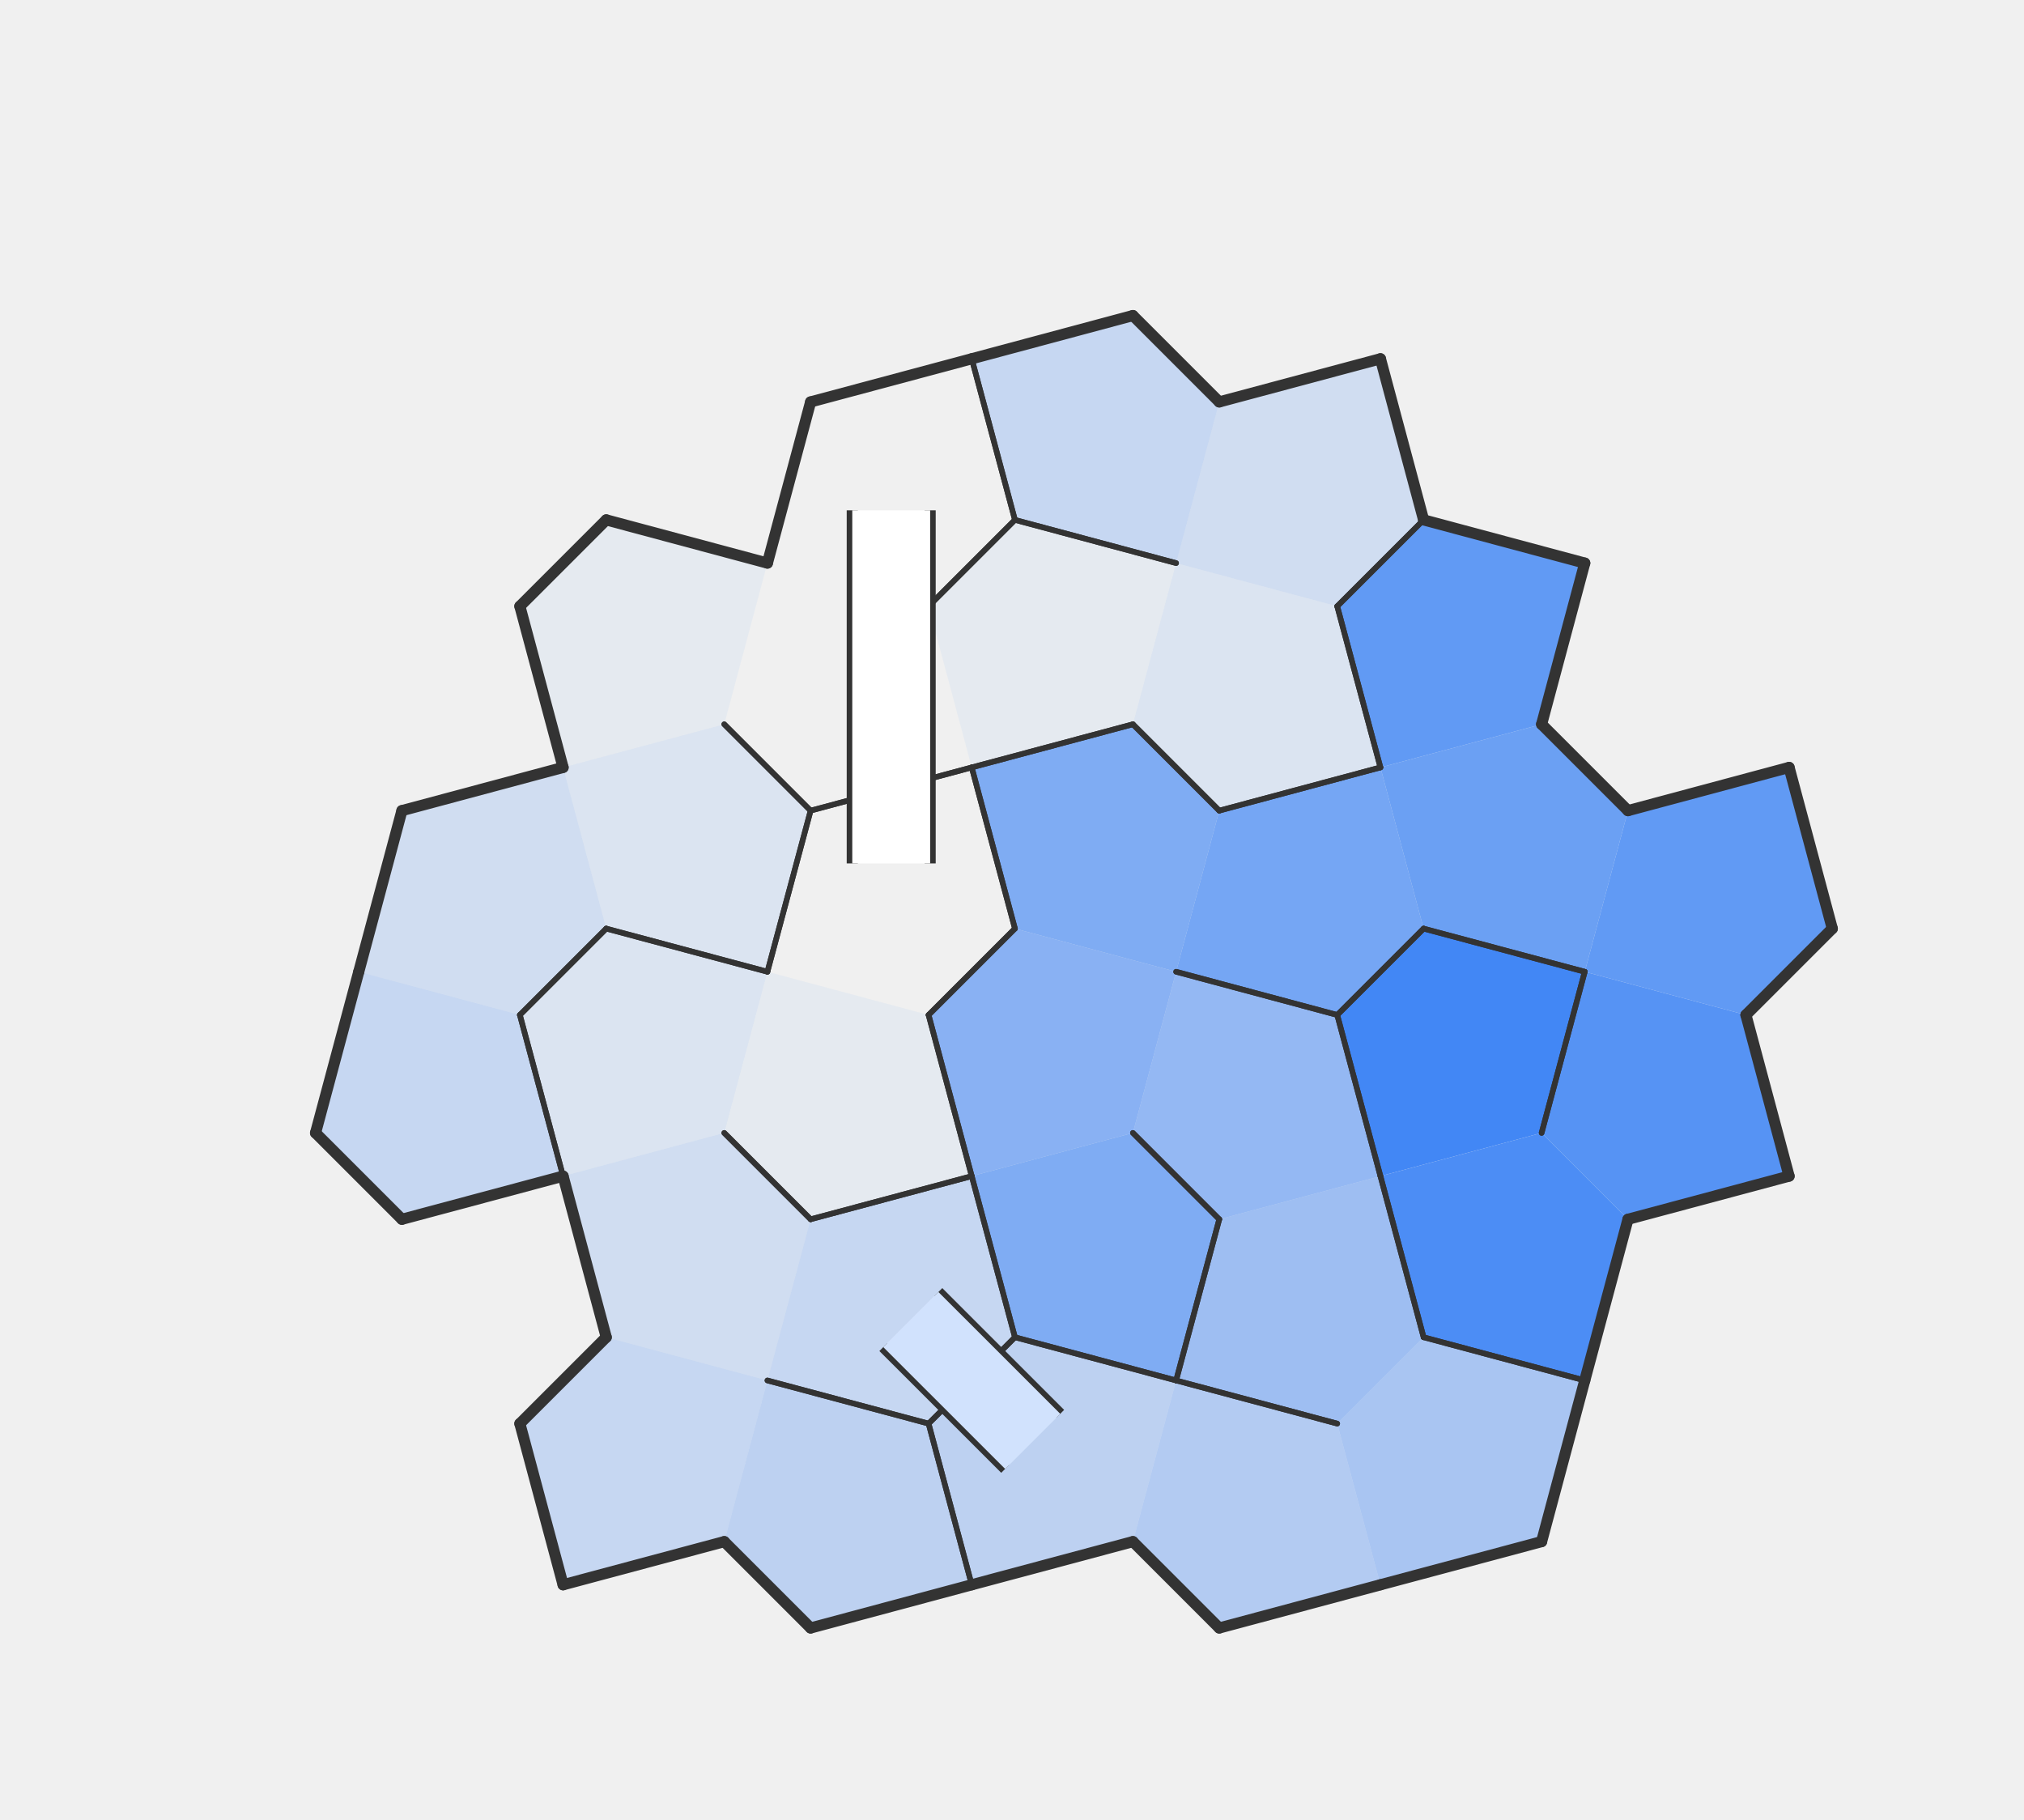
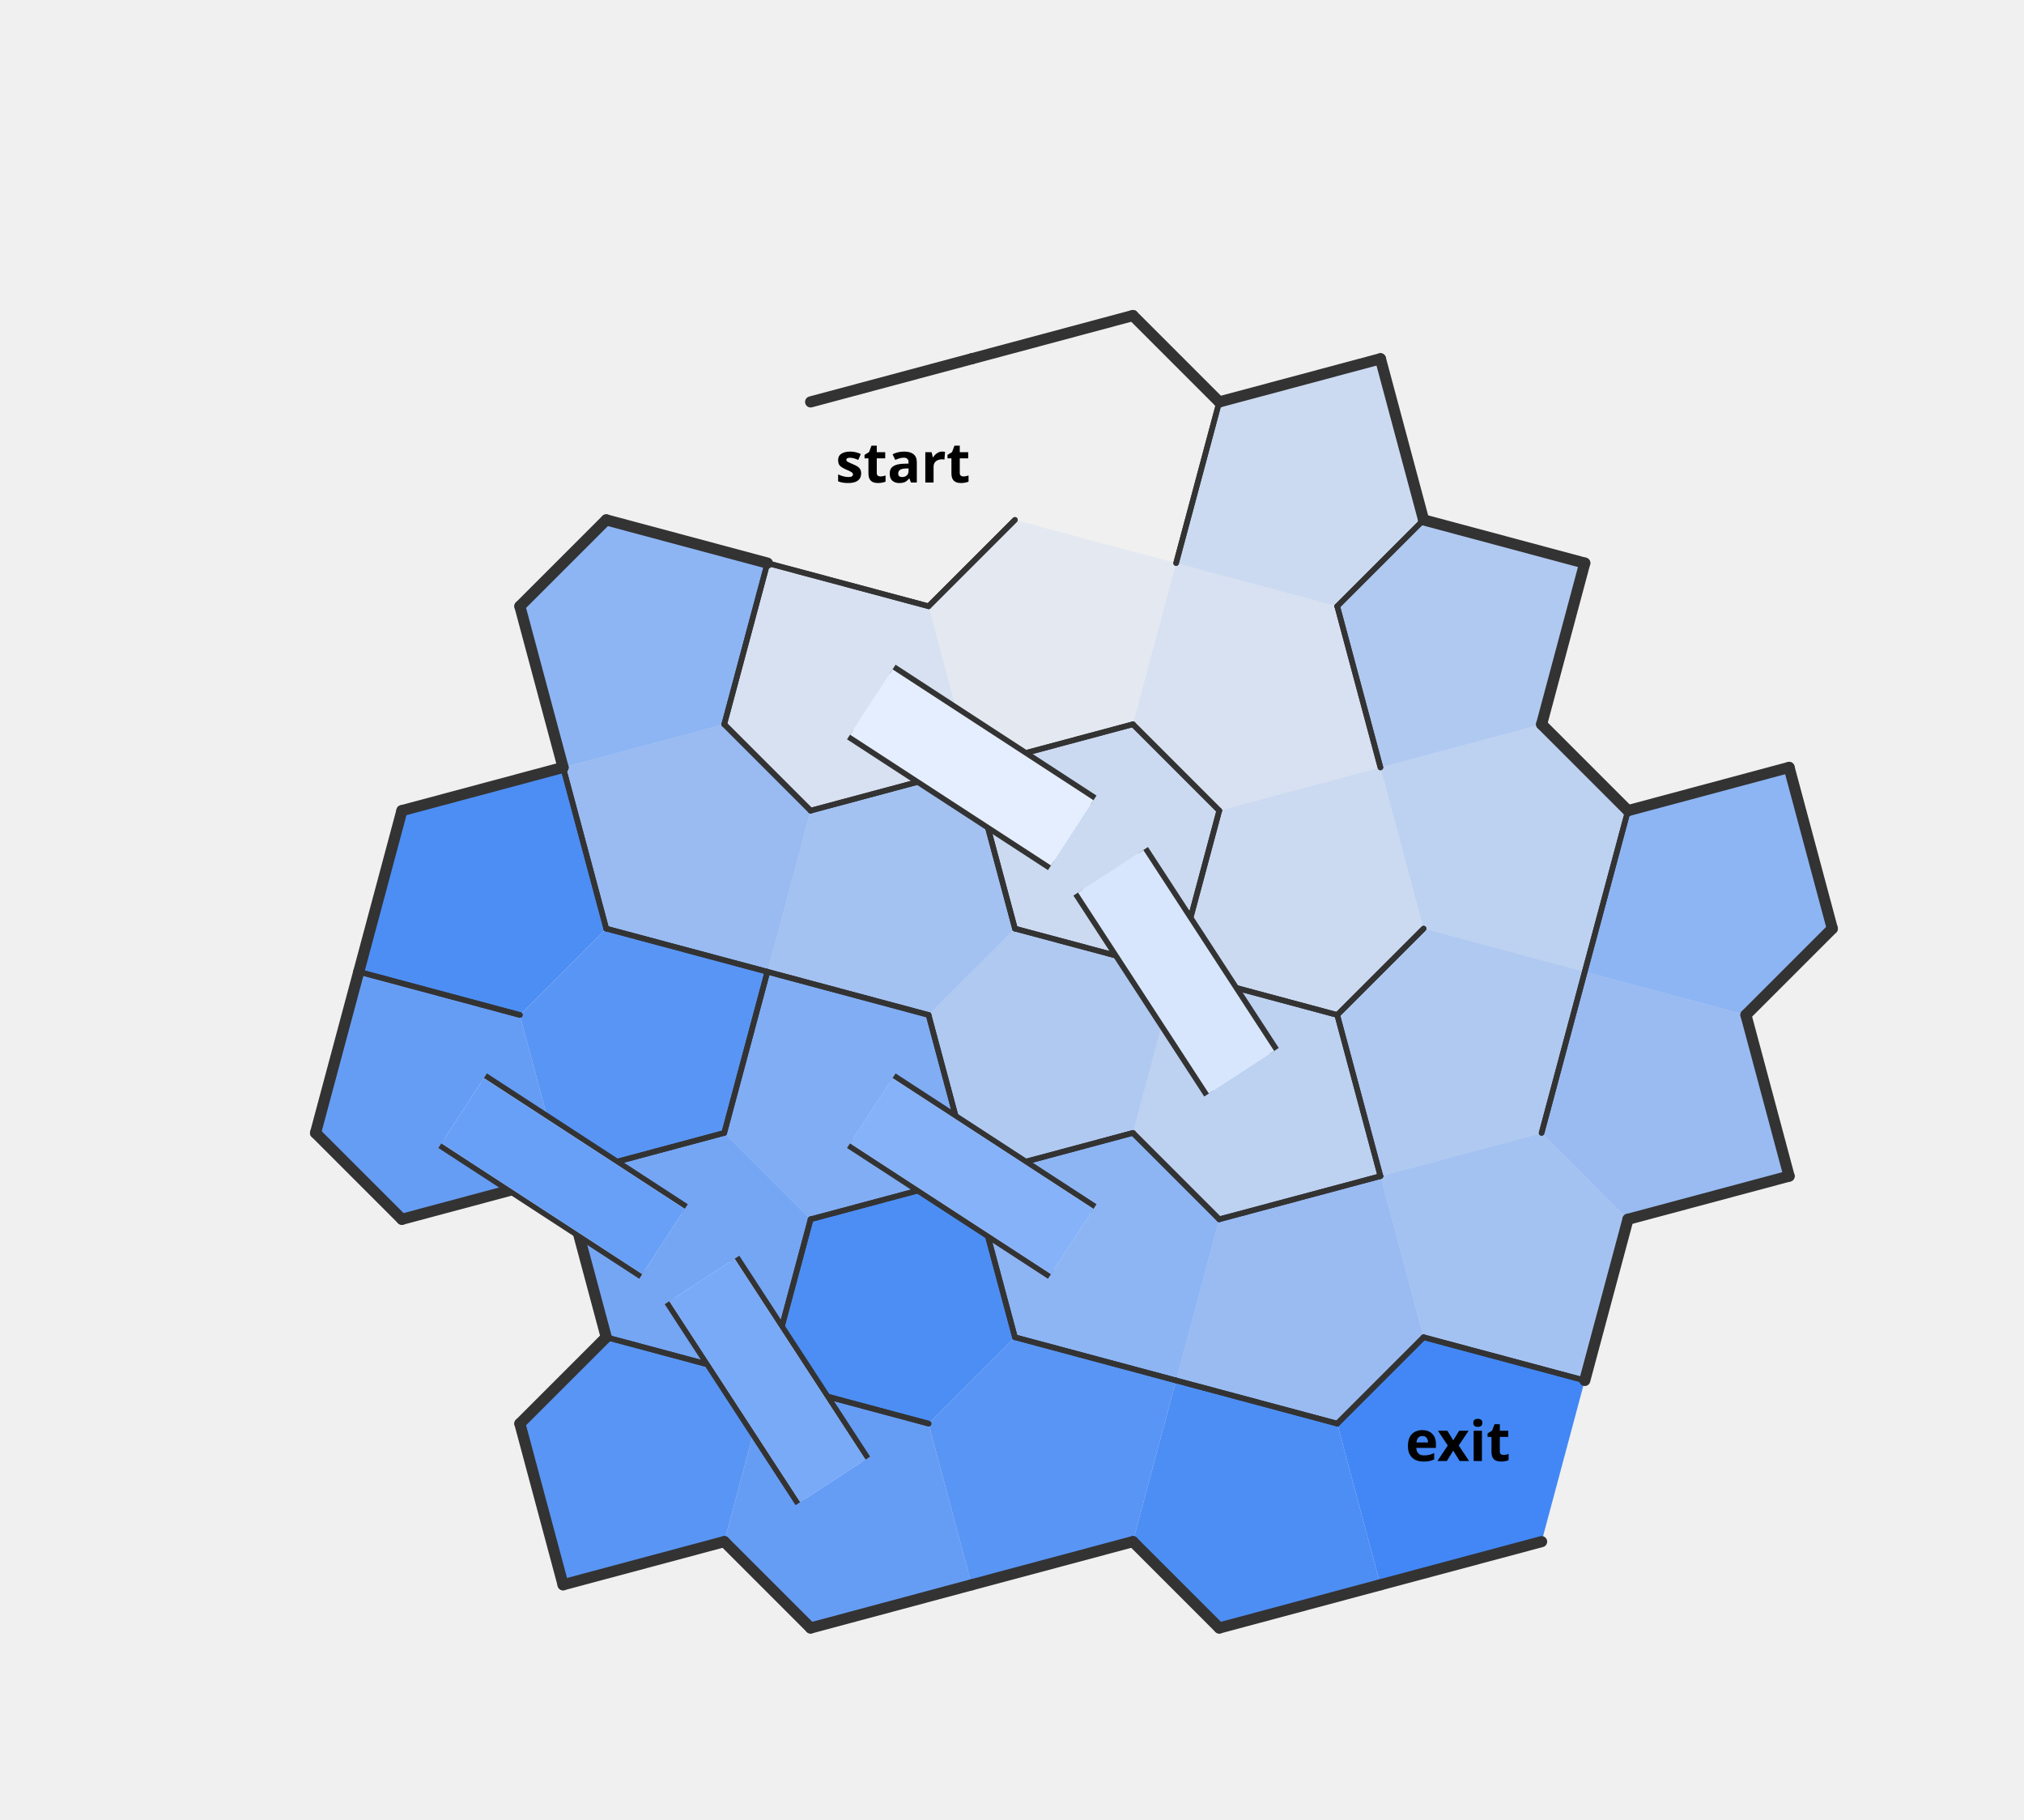
<svg xmlns="http://www.w3.org/2000/svg" xmlns:xlink="http://www.w3.org/1999/xlink" width="363.94" height="327.2" version="1.1">
  <defs>
    <style>
                    .nwc {
                        stroke: #333;
                        fill: transparent;
                        stroke-width: 1;
                        stroke-linecap: round;
                        stroke-linejoin: round;
                    }
                    .bwc {
                        stroke: #333;
                        fill: transparent;
                        stroke-width: 2;
                        stroke-linecap: round;
                        stroke-linejoin: round;
                    }
                    .nwibc {
                        fill: transparent;
                        stroke: #333;
                        stroke-width: 10;
                        stroke-linecap: round;
                        stroke-linejoin: round;
                    }
                    .nwifc {
                        stroke: white;
                        stroke-width: 8;
                        stroke-linecap: round;
                        stroke-linejoin: round;
                    }
                    .bwibc {
                        stroke: #333;
                        fill: transparent;
                        stroke-width: 10;
                        stroke-linecap: round;
                        stroke-linejoin: round;
                    }
                    .bwifc {
                        stroke: white;
                        fill: transparent;
                        stroke-width: 4;
                        stroke-linecap: round;
                        stroke-linejoin: round;
                    }
                    .nwbc {
                        stroke: #333;
                        fill: transparent;
                        stroke-width: 2;
                        //stroke-linecap: round;
                        //stroke-linejoin: round;
                    }
                    .pc {
                        stroke: transparent;
                        stroke-width: 0;
                        fill: purple;
                        fill-opacity: 0.4;
                    }
                    .pac {
                        stroke: transparent;
                        stroke-width: 0;
                        fill: purple;
                        fill-opacity: 0.0;
                    }
                    .lc {
                        stroke: transparent;
                        stroke-width: 0;
                        fill: #70361f;
                        fill-opacity: 0.2;
                    }
                    .cdc {
                        stroke: transparent;
                        stroke-width: 0;
                        fill: #4287f5;
                    }
                    .cc {
                        stroke: transparent;
                        stroke-width: 0;
                        fill: white;
                    }
                </style>
  </defs>
  <rect width="100%" height="100%" fill="transparent" />
  <path d="M 166.97 109.01 L 137.99 101.25 L 145.76 72.27 L 174.73 64.51 L 182.5 93.48" class="cdc" fill-opacity="0" />
-   <path d="M 166.97 182.5 L 137.99 174.73 L 145.76 145.76 L 174.73 137.99 L 182.5 166.97" class="cdc" fill-opacity="0" />
-   <path d="M 130.23 130.23 L 137.99 101.25 L 166.97 109.01 L 174.73 137.99 L 145.76 145.76" class="cdc" fill-opacity="0" />
-   <path d="M 130.23 203.71 L 137.99 174.73 L 166.97 182.5 L 174.73 211.48 L 145.76 219.24" class="cdc" fill-opacity="0.06" />
-   <path d="M 109.01 93.48 L 137.99 101.25 L 130.23 130.23 L 101.25 137.99 L 93.48 109.01" class="cdc" fill-opacity="0.06" />
-   <path d="M 182.5 93.48 L 211.48 101.25 L 203.71 130.23 L 174.73 137.99 L 166.97 109.01" class="cdc" fill-opacity="0.06" />
-   <path d="M 109.01 166.97 L 137.99 174.73 L 130.23 203.71 L 101.25 211.48 L 93.48 182.5" class="cdc" fill-opacity="0.12" />
-   <path d="M 145.76 145.76 L 137.99 174.73 L 109.01 166.97 L 101.25 137.99 L 130.23 130.23" class="cdc" fill-opacity="0.12" />
-   <path d="M 203.71 130.23 L 211.48 101.25 L 240.45 109.01 L 248.22 137.99 L 219.24 145.76" class="cdc" fill-opacity="0.12" />
-   <path d="M 145.76 219.24 L 137.99 248.22 L 109.01 240.45 L 101.25 211.48 L 130.23 203.71" class="cdc" fill-opacity="0.18" />
-   <path d="M 93.48 182.5 L 64.51 174.73 L 72.27 145.76 L 101.25 137.99 L 109.01 166.97" class="cdc" fill-opacity="0.18" />
-   <path d="M 240.45 109.01 L 211.48 101.25 L 219.24 72.27 L 248.22 64.51 L 255.98 93.48" class="cdc" fill-opacity="0.18" />
-   <path d="M 166.97 255.98 L 137.99 248.22 L 145.76 219.24 L 174.73 211.48 L 182.5 240.45" class="cdc" fill-opacity="0.24" />
-   <path d="M 109.01 240.45 L 137.99 248.22 L 130.23 277.2 L 101.25 284.96 L 93.48 255.98" class="cdc" fill-opacity="0.24" />
-   <path d="M 56.74 203.71 L 64.51 174.73 L 93.48 182.5 L 101.25 211.48 L 72.27 219.24" class="cdc" fill-opacity="0.24" />
-   <path d="M 219.24 72.27 L 211.48 101.25 L 182.5 93.48 L 174.73 64.51 L 203.71 56.74" class="cdc" fill-opacity="0.24" />
-   <path d="M 182.5 240.45 L 211.48 248.22 L 203.71 277.2 L 174.73 284.96 L 166.97 255.98" class="cdc" fill-opacity="0.29" />
-   <path d="M 130.23 277.2 L 137.99 248.22 L 166.97 255.98 L 174.73 284.96 L 145.76 292.73" class="cdc" fill-opacity="0.29" />
-   <path d="M 203.71 277.2 L 211.48 248.22 L 240.45 255.98 L 248.22 284.96 L 219.24 292.73" class="cdc" fill-opacity="0.35" />
-   <path d="M 255.98 240.45 L 284.96 248.22 L 277.2 277.2 L 248.22 284.96 L 240.45 255.98" class="cdc" fill-opacity="0.41" />
-   <path d="M 240.45 255.98 L 211.48 248.22 L 219.24 219.24 L 248.22 211.48 L 255.98 240.45" class="cdc" fill-opacity="0.47" />
-   <path d="M 203.71 203.71 L 211.48 174.73 L 240.45 182.5 L 248.22 211.48 L 219.24 219.24" class="cdc" fill-opacity="0.53" />
-   <path d="M 182.5 166.97 L 211.48 174.73 L 203.71 203.71 L 174.73 211.48 L 166.97 182.5" class="cdc" fill-opacity="0.59" />
-   <path d="M 219.24 145.76 L 211.48 174.73 L 182.5 166.97 L 174.73 137.99 L 203.71 130.23" class="cdc" fill-opacity="0.65" />
-   <path d="M 219.24 219.24 L 211.48 248.22 L 182.5 240.45 L 174.73 211.48 L 203.71 203.71" class="cdc" fill-opacity="0.65" />
-   <path d="M 240.45 182.5 L 211.48 174.73 L 219.24 145.76 L 248.22 137.99 L 255.98 166.97" class="cdc" fill-opacity="0.71" />
-   <path d="M 292.73 145.76 L 284.96 174.73 L 255.98 166.97 L 248.22 137.99 L 277.2 130.23" class="cdc" fill-opacity="0.76" />
-   <path d="M 313.94 182.5 L 284.96 174.73 L 292.73 145.76 L 321.7 137.99 L 329.47 166.97" class="cdc" fill-opacity="0.82" />
-   <path d="M 255.98 93.48 L 284.96 101.25 L 277.2 130.23 L 248.22 137.99 L 240.45 109.01" class="cdc" fill-opacity="0.82" />
-   <path d="M 277.2 203.71 L 284.96 174.73 L 313.94 182.5 L 321.7 211.48 L 292.73 219.24" class="cdc" fill-opacity="0.88" />
-   <path d="M 292.73 219.24 L 284.96 248.22 L 255.98 240.45 L 248.22 211.48 L 277.2 203.71" class="cdc" fill-opacity="0.94" />
-   <path d="M 255.98 166.97 L 284.96 174.73 L 277.2 203.71 L 248.22 211.48 L 240.45 182.5" class="cdc" fill-opacity="1" />
+   <path d="M 219.24 72.27 L 211.48 101.25 L 182.5 93.48 L 174.73 64.51 L 203.71 56.74" class="cdc" fill-opacity="0" />
+   <path d="M 182.5 93.48 L 211.48 101.25 L 203.71 130.23 L 174.73 137.99 L 166.97 109.01" class="cdc" fill-opacity="0.07" />
+   <path d="M 203.71 130.23 L 211.48 101.25 L 240.45 109.01 L 248.22 137.99 L 219.24 145.76" class="cdc" fill-opacity="0.14" />
+   <path d="M 130.23 130.23 L 137.99 101.25 L 166.97 109.01 L 174.73 137.99 L 145.76 145.76" class="cdc" fill-opacity="0.14" />
+   <path d="M 240.45 109.01 L 211.48 101.25 L 219.24 72.27 L 248.22 64.51 L 255.98 93.48" class="cdc" fill-opacity="0.21" />
+   <path d="M 240.45 182.5 L 211.48 174.73 L 219.24 145.76 L 248.22 137.99 L 255.98 166.97" class="cdc" fill-opacity="0.21" />
+   <path d="M 219.24 145.76 L 211.48 174.73 L 182.5 166.97 L 174.73 137.99 L 203.71 130.23" class="cdc" fill-opacity="0.21" />
+   <path d="M 292.73 145.76 L 284.96 174.73 L 255.98 166.97 L 248.22 137.99 L 277.2 130.23" class="cdc" fill-opacity="0.29" />
+   <path d="M 203.71 203.71 L 211.48 174.73 L 240.45 182.5 L 248.22 211.48 L 219.24 219.24" class="cdc" fill-opacity="0.29" />
+   <path d="M 255.98 166.97 L 284.96 174.73 L 277.2 203.71 L 248.22 211.48 L 240.45 182.5" class="cdc" fill-opacity="0.36" />
+   <path d="M 255.98 93.48 L 284.96 101.25 L 277.2 130.23 L 248.22 137.99 L 240.45 109.01" class="cdc" fill-opacity="0.36" />
+   <path d="M 182.5 166.97 L 211.48 174.73 L 203.71 203.71 L 174.73 211.48 L 166.97 182.5" class="cdc" fill-opacity="0.36" />
+   <path d="M 292.73 219.24 L 284.96 248.22 L 255.98 240.45 L 248.22 211.48 L 277.2 203.71" class="cdc" fill-opacity="0.43" />
+   <path d="M 166.97 182.5 L 137.99 174.73 L 145.76 145.76 L 174.73 137.99 L 182.5 166.97" class="cdc" fill-opacity="0.43" />
+   <path d="M 277.2 203.71 L 284.96 174.73 L 313.94 182.5 L 321.7 211.48 L 292.73 219.24" class="cdc" fill-opacity="0.5" />
+   <path d="M 240.45 255.98 L 211.48 248.22 L 219.24 219.24 L 248.22 211.48 L 255.98 240.45" class="cdc" fill-opacity="0.5" />
+   <path d="M 145.76 145.76 L 137.99 174.73 L 109.01 166.97 L 101.25 137.99 L 130.23 130.23" class="cdc" fill-opacity="0.5" />
+   <path d="M 313.94 182.5 L 284.96 174.73 L 292.73 145.76 L 321.7 137.99 L 329.47 166.97" class="cdc" fill-opacity="0.57" />
+   <path d="M 219.24 219.24 L 211.48 248.22 L 182.5 240.45 L 174.73 211.48 L 203.71 203.71" class="cdc" fill-opacity="0.57" />
+   <path d="M 109.01 93.48 L 137.99 101.25 L 130.23 130.23 L 101.25 137.99 L 93.48 109.01" class="cdc" fill-opacity="0.57" />
+   <path d="M 130.23 203.71 L 137.99 174.73 L 166.97 182.5 L 174.73 211.48 L 145.76 219.24" class="cdc" fill-opacity="0.64" />
+   <path d="M 145.76 219.24 L 137.99 248.22 L 109.01 240.45 L 101.25 211.48 L 130.23 203.71" class="cdc" fill-opacity="0.71" />
+   <path d="M 56.74 203.71 L 64.51 174.73 L 93.48 182.5 L 101.25 211.48 L 72.27 219.24" class="cdc" fill-opacity="0.79" />
+   <path d="M 130.23 277.2 L 137.99 248.22 L 166.97 255.98 L 174.73 284.96 L 145.76 292.73" class="cdc" fill-opacity="0.79" />
+   <path d="M 109.01 166.97 L 137.99 174.73 L 130.23 203.71 L 101.25 211.48 L 93.48 182.5" class="cdc" fill-opacity="0.86" />
+   <path d="M 109.01 240.45 L 137.99 248.22 L 130.23 277.2 L 101.25 284.96 L 93.48 255.98" class="cdc" fill-opacity="0.86" />
+   <path d="M 182.5 240.45 L 211.48 248.22 L 203.71 277.2 L 174.73 284.96 L 166.97 255.98" class="cdc" fill-opacity="0.86" />
+   <path d="M 93.48 182.5 L 64.51 174.73 L 72.27 145.76 L 101.25 137.99 L 109.01 166.97" class="cdc" fill-opacity="0.93" />
+   <path d="M 166.97 255.98 L 137.99 248.22 L 145.76 219.24 L 174.73 211.48 L 182.5 240.45" class="cdc" fill-opacity="0.93" />
+   <path d="M 203.71 277.2 L 211.48 248.22 L 240.45 255.98 L 248.22 284.96 L 219.24 292.73" class="cdc" fill-opacity="0.93" />
+   <path d="M 255.98 240.45 L 284.96 248.22 L 277.2 277.2 L 248.22 284.96 L 240.45 255.98" class="cdc" fill-opacity="1" />
  <path d="M 182.5 93.48 L 166.97 109.01" class="nwc" />
-   <path d="M 137.99 101.25 L 145.76 72.27" class="bwc" />
+   <path d="M 166.97 109.01 L 137.99 101.25" class="nwc" />
  <path d="M 145.76 72.27 L 174.73 64.51" class="bwc" />
-   <path d="M 174.73 64.51 L 182.5 93.48" class="nwc" />
  <path d="M 203.71 56.74 L 219.24 72.27" class="bwc" />
-   <path d="M 211.48 101.25 L 182.5 93.48" class="nwc" />
-   <path d="M 182.5 93.48 L 174.73 64.51" class="nwc" />
+   <path d="M 219.24 72.27 L 211.48 101.25" class="nwc" />
  <path d="M 174.73 64.51 L 203.71 56.74" class="bwc" />
  <path d="M 255.98 93.48 L 240.45 109.01" class="nwc" />
+   <path d="M 211.48 101.25 L 219.24 72.27" class="nwc" />
  <path d="M 219.24 72.27 L 248.22 64.51" class="bwc" />
  <path d="M 248.22 64.51 L 255.98 93.48" class="bwc" />
  <path d="M 93.48 109.01 L 109.01 93.48" class="bwc" />
  <path d="M 109.01 93.48 L 137.99 101.25" class="bwc" />
+   <path d="M 137.99 101.25 L 130.23 130.23" class="nwc" />
  <path d="M 101.25 137.99 L 93.48 109.01" class="bwc" />
  <path d="M 145.76 145.76 L 130.23 130.23" class="nwc" />
+   <path d="M 130.23 130.23 L 137.99 101.25" class="nwc" />
+   <path d="M 137.99 101.25 L 166.97 109.01" class="nwc" />
  <path d="M 174.73 137.99 L 145.76 145.76" class="nwc" />
  <path d="M 166.97 109.01 L 182.5 93.48" class="nwc" />
-   <path d="M 182.5 93.48 L 211.48 101.25" class="nwc" />
  <path d="M 203.71 130.23 L 174.73 137.99" class="nwc" />
  <path d="M 219.24 145.76 L 203.71 130.23" class="nwc" />
  <path d="M 240.45 109.01 L 248.22 137.99" class="nwc" />
-   <path d="M 248.22 137.99 L 219.24 145.76" class="nwc" />
  <path d="M 240.45 109.01 L 255.98 93.48" class="nwc" />
  <path d="M 255.98 93.48 L 284.96 101.25" class="bwc" />
  <path d="M 284.96 101.25 L 277.2 130.23" class="bwc" />
  <path d="M 248.22 137.99 L 240.45 109.01" class="nwc" />
-   <path d="M 109.01 166.97 L 93.48 182.5" class="nwc" />
+   <path d="M 93.48 182.5 L 64.51 174.73" class="nwc" />
  <path d="M 64.51 174.73 L 72.27 145.76" class="bwc" />
  <path d="M 72.27 145.76 L 101.25 137.99" class="bwc" />
+   <path d="M 101.25 137.99 L 109.01 166.97" class="nwc" />
  <path d="M 130.23 130.23 L 145.76 145.76" class="nwc" />
-   <path d="M 145.76 145.76 L 137.99 174.73" class="nwc" />
  <path d="M 137.99 174.73 L 109.01 166.97" class="nwc" />
-   <path d="M 182.5 166.97 L 166.97 182.5" class="nwc" />
-   <path d="M 137.99 174.73 L 145.76 145.76" class="nwc" />
+   <path d="M 109.01 166.97 L 101.25 137.99" class="nwc" />
+   <path d="M 166.97 182.5 L 137.99 174.73" class="nwc" />
  <path d="M 145.76 145.76 L 174.73 137.99" class="nwc" />
  <path d="M 174.73 137.99 L 182.5 166.97" class="nwc" />
  <path d="M 203.71 130.23 L 219.24 145.76" class="nwc" />
+   <path d="M 219.24 145.76 L 211.48 174.73" class="nwc" />
+   <path d="M 211.48 174.73 L 182.5 166.97" class="nwc" />
  <path d="M 182.5 166.97 L 174.73 137.99" class="nwc" />
  <path d="M 174.73 137.99 L 203.71 130.23" class="nwc" />
  <path d="M 255.98 166.97 L 240.45 182.5" class="nwc" />
  <path d="M 240.45 182.5 L 211.48 174.73" class="nwc" />
-   <path d="M 219.24 145.76 L 248.22 137.99" class="nwc" />
+   <path d="M 211.48 174.73 L 219.24 145.76" class="nwc" />
  <path d="M 277.2 130.23 L 292.73 145.76" class="bwc" />
-   <path d="M 284.96 174.73 L 255.98 166.97" class="nwc" />
+   <path d="M 292.73 145.76 L 284.96 174.73" class="nwc" />
  <path d="M 329.47 166.97 L 313.94 182.5" class="bwc" />
+   <path d="M 284.96 174.73 L 292.73 145.76" class="nwc" />
  <path d="M 292.73 145.76 L 321.7 137.99" class="bwc" />
  <path d="M 321.7 137.99 L 329.47 166.97" class="bwc" />
  <path d="M 72.27 219.24 L 56.74 203.71" class="bwc" />
  <path d="M 56.74 203.71 L 64.51 174.73" class="bwc" />
-   <path d="M 93.48 182.5 L 101.25 211.48" class="nwc" />
+   <path d="M 64.51 174.73 L 93.48 182.5" class="nwc" />
  <path d="M 101.25 211.48 L 72.27 219.24" class="bwc" />
-   <path d="M 93.48 182.5 L 109.01 166.97" class="nwc" />
  <path d="M 109.01 166.97 L 137.99 174.73" class="nwc" />
-   <path d="M 101.25 211.48 L 93.48 182.5" class="nwc" />
-   <path d="M 145.76 219.24 L 130.23 203.71" class="nwc" />
+   <path d="M 137.99 174.73 L 130.23 203.71" class="nwc" />
+   <path d="M 130.23 203.71 L 101.25 211.48" class="nwc" />
+   <path d="M 130.23 203.71 L 137.99 174.73" class="nwc" />
+   <path d="M 137.99 174.73 L 166.97 182.5" class="nwc" />
  <path d="M 166.97 182.5 L 174.73 211.48" class="nwc" />
  <path d="M 174.73 211.48 L 145.76 219.24" class="nwc" />
-   <path d="M 166.97 182.5 L 182.5 166.97" class="nwc" />
+   <path d="M 182.5 166.97 L 211.48 174.73" class="nwc" />
+   <path d="M 203.71 203.71 L 174.73 211.48" class="nwc" />
  <path d="M 174.73 211.48 L 166.97 182.5" class="nwc" />
  <path d="M 219.24 219.24 L 203.71 203.71" class="nwc" />
  <path d="M 211.48 174.73 L 240.45 182.5" class="nwc" />
  <path d="M 240.45 182.5 L 248.22 211.48" class="nwc" />
+   <path d="M 248.22 211.48 L 219.24 219.24" class="nwc" />
  <path d="M 240.45 182.5 L 255.98 166.97" class="nwc" />
-   <path d="M 255.98 166.97 L 284.96 174.73" class="nwc" />
  <path d="M 284.96 174.73 L 277.2 203.71" class="nwc" />
  <path d="M 248.22 211.48 L 240.45 182.5" class="nwc" />
  <path d="M 277.2 203.71 L 284.96 174.73" class="nwc" />
  <path d="M 313.94 182.5 L 321.7 211.48" class="bwc" />
  <path d="M 321.7 211.48 L 292.73 219.24" class="bwc" />
-   <path d="M 130.23 203.71 L 145.76 219.24" class="nwc" />
+   <path d="M 145.76 219.24 L 137.99 248.22" class="nwc" />
+   <path d="M 137.99 248.22 L 109.01 240.45" class="nwc" />
  <path d="M 109.01 240.45 L 101.25 211.48" class="bwc" />
-   <path d="M 182.5 240.45 L 166.97 255.98" class="nwc" />
+   <path d="M 101.25 211.48 L 130.23 203.71" class="nwc" />
  <path d="M 166.97 255.98 L 137.99 248.22" class="nwc" />
+   <path d="M 137.99 248.22 L 145.76 219.24" class="nwc" />
  <path d="M 145.76 219.24 L 174.73 211.48" class="nwc" />
  <path d="M 174.73 211.48 L 182.5 240.45" class="nwc" />
  <path d="M 203.71 203.71 L 219.24 219.24" class="nwc" />
-   <path d="M 219.24 219.24 L 211.48 248.22" class="nwc" />
  <path d="M 211.48 248.22 L 182.5 240.45" class="nwc" />
  <path d="M 182.5 240.45 L 174.73 211.48" class="nwc" />
+   <path d="M 174.73 211.48 L 203.71 203.71" class="nwc" />
+   <path d="M 255.98 240.45 L 240.45 255.98" class="nwc" />
  <path d="M 240.45 255.98 L 211.48 248.22" class="nwc" />
-   <path d="M 211.48 248.22 L 219.24 219.24" class="nwc" />
-   <path d="M 248.22 211.48 L 255.98 240.45" class="nwc" />
+   <path d="M 219.24 219.24 L 248.22 211.48" class="nwc" />
  <path d="M 292.73 219.24 L 284.96 248.22" class="bwc" />
  <path d="M 284.96 248.22 L 255.98 240.45" class="nwc" />
-   <path d="M 255.98 240.45 L 248.22 211.48" class="nwc" />
  <path d="M 93.48 255.98 L 109.01 240.45" class="bwc" />
+   <path d="M 109.01 240.45 L 137.99 248.22" class="nwc" />
  <path d="M 130.23 277.2 L 101.25 284.96" class="bwc" />
  <path d="M 101.25 284.96 L 93.48 255.98" class="bwc" />
  <path d="M 145.76 292.73 L 130.23 277.2" class="bwc" />
  <path d="M 137.99 248.22 L 166.97 255.98" class="nwc" />
-   <path d="M 166.97 255.98 L 174.73 284.96" class="nwc" />
  <path d="M 174.73 284.96 L 145.76 292.73" class="bwc" />
-   <path d="M 166.97 255.98 L 182.5 240.45" class="nwc" />
  <path d="M 182.5 240.45 L 211.48 248.22" class="nwc" />
  <path d="M 203.71 277.2 L 174.73 284.96" class="bwc" />
-   <path d="M 174.73 284.96 L 166.97 255.98" class="nwc" />
  <path d="M 219.24 292.73 L 203.71 277.2" class="bwc" />
  <path d="M 211.48 248.22 L 240.45 255.98" class="nwc" />
  <path d="M 248.22 284.96 L 219.24 292.73" class="bwc" />
+   <path d="M 240.45 255.98 L 255.98 240.45" class="nwc" />
  <path d="M 255.98 240.45 L 284.96 248.22" class="nwc" />
-   <path d="M 284.96 248.22 L 277.2 277.2" class="bwc" />
  <path d="M 277.2 277.2 L 248.22 284.96" class="bwc" />
-   <path d="M 153.25 91.76 L 153.25 155.25" class="nwbc" />
-   <path d="M 167.25 91.76 L 167.25 155.25" class="nwbc" />
-   <path d="M 158.83 242.22 L 180.74 264.12" class="nwbc" />
-   <path d="M 168.73 232.32 L 190.64 254.22" class="nwbc" />
-   <path d="M 153.25 91.76 L 167.25 91.76 L 167.25 155.25 L 153.25 155.25 " class="cc" fill-opacity="1" />
-   <path d="M 158.83 242.22 L 168.73 232.32 L 190.64 254.22 L 180.74 264.12 " class="cc" fill-opacity="1" />
-   <path d="M 153.25 91.76 L 167.25 91.76 L 167.25 155.25 L 153.25 155.25 " class="cdc" fill-opacity="0" />
-   <path d="M 158.83 242.22 L 168.73 232.32 L 190.64 254.22 L 180.74 264.12 " class="cdc" fill-opacity="0.24" />
+   <path d="M 152.85 132.1 L 188.98 155.62" class="nwbc" />
+   <path d="M 160.49 120.36 L 196.62 143.89" class="nwbc" />
+   <path d="M 193.85 160.49 L 217.37 196.62" class="nwbc" />
+   <path d="M 205.58 152.85 L 229.1 188.98" class="nwbc" />
+   <path d="M 152.85 205.58 L 188.98 229.1" class="nwbc" />
+   <path d="M 160.49 193.85 L 196.62 217.37" class="nwbc" />
+   <path d="M 79.37 205.58 L 115.49 229.1" class="nwbc" />
+   <path d="M 87.01 193.85 L 123.13 217.37" class="nwbc" />
+   <path d="M 120.36 233.97 L 143.89 270.1" class="nwbc" />
+   <path d="M 132.1 226.34 L 155.62 262.46" class="nwbc" />
+   <path d="M 152.85 132.1 L 160.49 120.36 L 196.62 143.89 L 188.98 155.62 " class="cc" fill-opacity="1" />
+   <path d="M 193.85 160.49 L 205.58 152.85 L 229.1 188.98 L 217.37 196.62 " class="cc" fill-opacity="1" />
+   <path d="M 152.85 205.58 L 160.49 193.85 L 196.62 217.37 L 188.98 229.1 " class="cc" fill-opacity="1" />
+   <path d="M 79.37 205.58 L 87.01 193.85 L 123.13 217.37 L 115.49 229.1 " class="cc" fill-opacity="1" />
+   <path d="M 120.36 233.97 L 132.1 226.34 L 155.62 262.46 L 143.89 270.1 " class="cc" fill-opacity="1" />
+   <path d="M 152.85 132.1 L 160.49 120.36 L 196.62 143.89 L 188.98 155.62 " class="cdc" fill-opacity="0.14" />
+   <path d="M 193.85 160.49 L 205.58 152.85 L 229.1 188.98 L 217.37 196.62 " class="cdc" fill-opacity="0.21" />
+   <path d="M 152.85 205.58 L 160.49 193.85 L 196.62 217.37 L 188.98 229.1 " class="cdc" fill-opacity="0.64" />
+   <path d="M 79.37 205.58 L 87.01 193.85 L 123.13 217.37 L 115.49 229.1 " class="cdc" fill-opacity="0.79" />
+   <path d="M 120.36 233.97 L 132.1 226.34 L 155.62 262.46 L 143.89 270.1 " class="cdc" fill-opacity="0.71" />
  <path id="eip0" d="M 166.97 109.01 L 137.99 101.25 L 145.76 72.27 L 174.73 64.51 L 182.5 93.48" class="pac" />
  <animate id="aipeip0" xlink:href="#eip0" attributeName="fill-opacity" fill="freeze" from="0" to="0.4" dur="0.02s" />
-   <path id="eip2" d="M 166.97 182.5 L 137.99 174.73 L 145.76 145.76 L 174.73 137.99 L 182.5 166.97" class="pac" />
+   <path id="eip2" d="M 219.24 72.27 L 211.48 101.25 L 182.5 93.48 L 174.73 64.51 L 203.71 56.74" class="pac" />
  <animate id="aipeip2" xlink:href="#eip2" attributeName="fill-opacity" fill="freeze" from="0" to="0.4" dur="0.02s" begin="aipeip0.end" />
-   <path id="eip1" d="M 153.25 91.76 L 167.25 91.76 L 167.25 155.25 L 153.25 155.25 " class="pac" />
-   <animate id="aipeip1" xlink:href="#eip1" attributeName="fill-opacity" fill="freeze" from="0" to="0.4" dur="0.02s" begin="aipeip0.end" />
-   <path id="eip4" d="M 130.23 203.71 L 137.99 174.73 L 166.97 182.5 L 174.73 211.48 L 145.76 219.24" class="pac" />
+   <path id="eip4" d="M 182.5 93.48 L 211.48 101.25 L 203.71 130.23 L 174.73 137.99 L 166.97 109.01" class="pac" />
  <animate id="aipeip4" xlink:href="#eip4" attributeName="fill-opacity" fill="freeze" from="0" to="0.4" dur="0.02s" begin="aipeip2.end" />
-   <path id="eip6" d="M 109.01 166.97 L 137.99 174.73 L 130.23 203.71 L 101.25 211.48 L 93.48 182.5" class="pac" />
+   <path id="eip6" d="M 203.71 130.23 L 211.48 101.25 L 240.45 109.01 L 248.22 137.99 L 219.24 145.76" class="pac" />
  <animate id="aipeip6" xlink:href="#eip6" attributeName="fill-opacity" fill="freeze" from="0" to="0.4" dur="0.02s" begin="aipeip4.end" />
-   <path id="eip8" d="M 145.76 219.24 L 137.99 248.22 L 109.01 240.45 L 101.25 211.48 L 130.23 203.71" class="pac" />
+   <path id="eip8" d="M 240.45 182.5 L 211.48 174.73 L 219.24 145.76 L 248.22 137.99 L 255.98 166.97" class="pac" />
  <animate id="aipeip8" xlink:href="#eip8" attributeName="fill-opacity" fill="freeze" from="0" to="0.4" dur="0.02s" begin="aipeip6.end" />
-   <path id="eip10" d="M 166.97 255.98 L 137.99 248.22 L 145.76 219.24 L 174.73 211.48 L 182.5 240.45" class="pac" />
+   <path id="eip10" d="M 292.73 145.76 L 284.96 174.73 L 255.98 166.97 L 248.22 137.99 L 277.2 130.23" class="pac" />
  <animate id="aipeip10" xlink:href="#eip10" attributeName="fill-opacity" fill="freeze" from="0" to="0.4" dur="0.02s" begin="aipeip8.end" />
-   <path id="eip12" d="M 182.5 240.45 L 211.48 248.22 L 203.71 277.2 L 174.73 284.96 L 166.97 255.98" class="pac" />
+   <path id="eip12" d="M 255.98 166.97 L 284.96 174.73 L 277.2 203.71 L 248.22 211.48 L 240.45 182.5" class="pac" />
  <animate id="aipeip12" xlink:href="#eip12" attributeName="fill-opacity" fill="freeze" from="0" to="0.4" dur="0.02s" begin="aipeip10.end" />
-   <path id="eip11" d="M 158.83 242.22 L 168.73 232.32 L 190.64 254.22 L 180.74 264.12 " class="pac" />
-   <animate id="aipeip11" xlink:href="#eip11" attributeName="fill-opacity" fill="freeze" from="0" to="0.4" dur="0.02s" begin="aipeip10.end" />
-   <path id="eip14" d="M 203.71 277.2 L 211.48 248.22 L 240.45 255.98 L 248.22 284.96 L 219.24 292.73" class="pac" />
+   <path id="eip14" d="M 292.73 219.24 L 284.96 248.22 L 255.98 240.45 L 248.22 211.48 L 277.2 203.71" class="pac" />
  <animate id="aipeip14" xlink:href="#eip14" attributeName="fill-opacity" fill="freeze" from="0" to="0.4" dur="0.02s" begin="aipeip12.end" />
-   <path id="eip16" d="M 255.98 240.45 L 284.96 248.22 L 277.2 277.2 L 248.22 284.96 L 240.45 255.98" class="pac" />
+   <path id="eip16" d="M 240.45 255.98 L 211.48 248.22 L 219.24 219.24 L 248.22 211.48 L 255.98 240.45" class="pac" />
  <animate id="aipeip16" xlink:href="#eip16" attributeName="fill-opacity" fill="freeze" from="0" to="0.4" dur="0.02s" begin="aipeip14.end" />
+   <path id="eip18" d="M 219.24 219.24 L 211.48 248.22 L 182.5 240.45 L 174.73 211.48 L 203.71 203.71" class="pac" />
+   <animate id="aipeip18" xlink:href="#eip18" attributeName="fill-opacity" fill="freeze" from="0" to="0.4" dur="0.02s" begin="aipeip16.end" />
+   <path id="eip20" d="M 130.23 203.71 L 137.99 174.73 L 166.97 182.5 L 174.73 211.48 L 145.76 219.24" class="pac" />
+   <animate id="aipeip20" xlink:href="#eip20" attributeName="fill-opacity" fill="freeze" from="0" to="0.4" dur="0.02s" begin="aipeip18.end" />
+   <path id="eip19" d="M 196.62 217.37 L 188.98 229.1 L 152.85 205.58 L 160.49 193.85 " class="pac" />
+   <animate id="aipeip19" xlink:href="#eip19" attributeName="fill-opacity" fill="freeze" from="0" to="0.4" dur="0.02s" begin="aipeip18.end" />
+   <path id="eip22" d="M 145.76 219.24 L 137.99 248.22 L 109.01 240.45 L 101.25 211.48 L 130.23 203.71" class="pac" />
+   <animate id="aipeip22" xlink:href="#eip22" attributeName="fill-opacity" fill="freeze" from="0" to="0.4" dur="0.02s" begin="aipeip20.end" />
+   <path id="eip24" d="M 130.23 277.2 L 137.99 248.22 L 166.97 255.98 L 174.73 284.96 L 145.76 292.73" class="pac" />
+   <animate id="aipeip24" xlink:href="#eip24" attributeName="fill-opacity" fill="freeze" from="0" to="0.4" dur="0.02s" begin="aipeip22.end" />
+   <path id="eip23" d="M 120.36 233.97 L 132.1 226.34 L 155.62 262.46 L 143.89 270.1 " class="pac" />
+   <animate id="aipeip23" xlink:href="#eip23" attributeName="fill-opacity" fill="freeze" from="0" to="0.4" dur="0.02s" begin="aipeip22.end" />
+   <path id="eip26" d="M 182.5 240.45 L 211.48 248.22 L 203.71 277.2 L 174.73 284.96 L 166.97 255.98" class="pac" />
+   <animate id="aipeip26" xlink:href="#eip26" attributeName="fill-opacity" fill="freeze" from="0" to="0.4" dur="0.02s" begin="aipeip24.end" />
+   <path id="eip28" d="M 203.71 277.2 L 211.48 248.22 L 240.45 255.98 L 248.22 284.96 L 219.24 292.73" class="pac" />
+   <animate id="aipeip28" xlink:href="#eip28" attributeName="fill-opacity" fill="freeze" from="0" to="0.4" dur="0.02s" begin="aipeip26.end" />
+   <path id="eip30" d="M 255.98 240.45 L 284.96 248.22 L 277.2 277.2 L 248.22 284.96 L 240.45 255.98" class="pac" />
+   <animate id="aipeip30" xlink:href="#eip30" attributeName="fill-opacity" fill="freeze" from="0" to="0.4" dur="0.02s" begin="aipeip28.end" />
+   <text x="150.25" y="86.76" style="font: bold 10px sans-serif;">start</text>
+   <text x="252.71" y="262.71" style="font: bold 10px sans-serif;">exit</text>
</svg>
